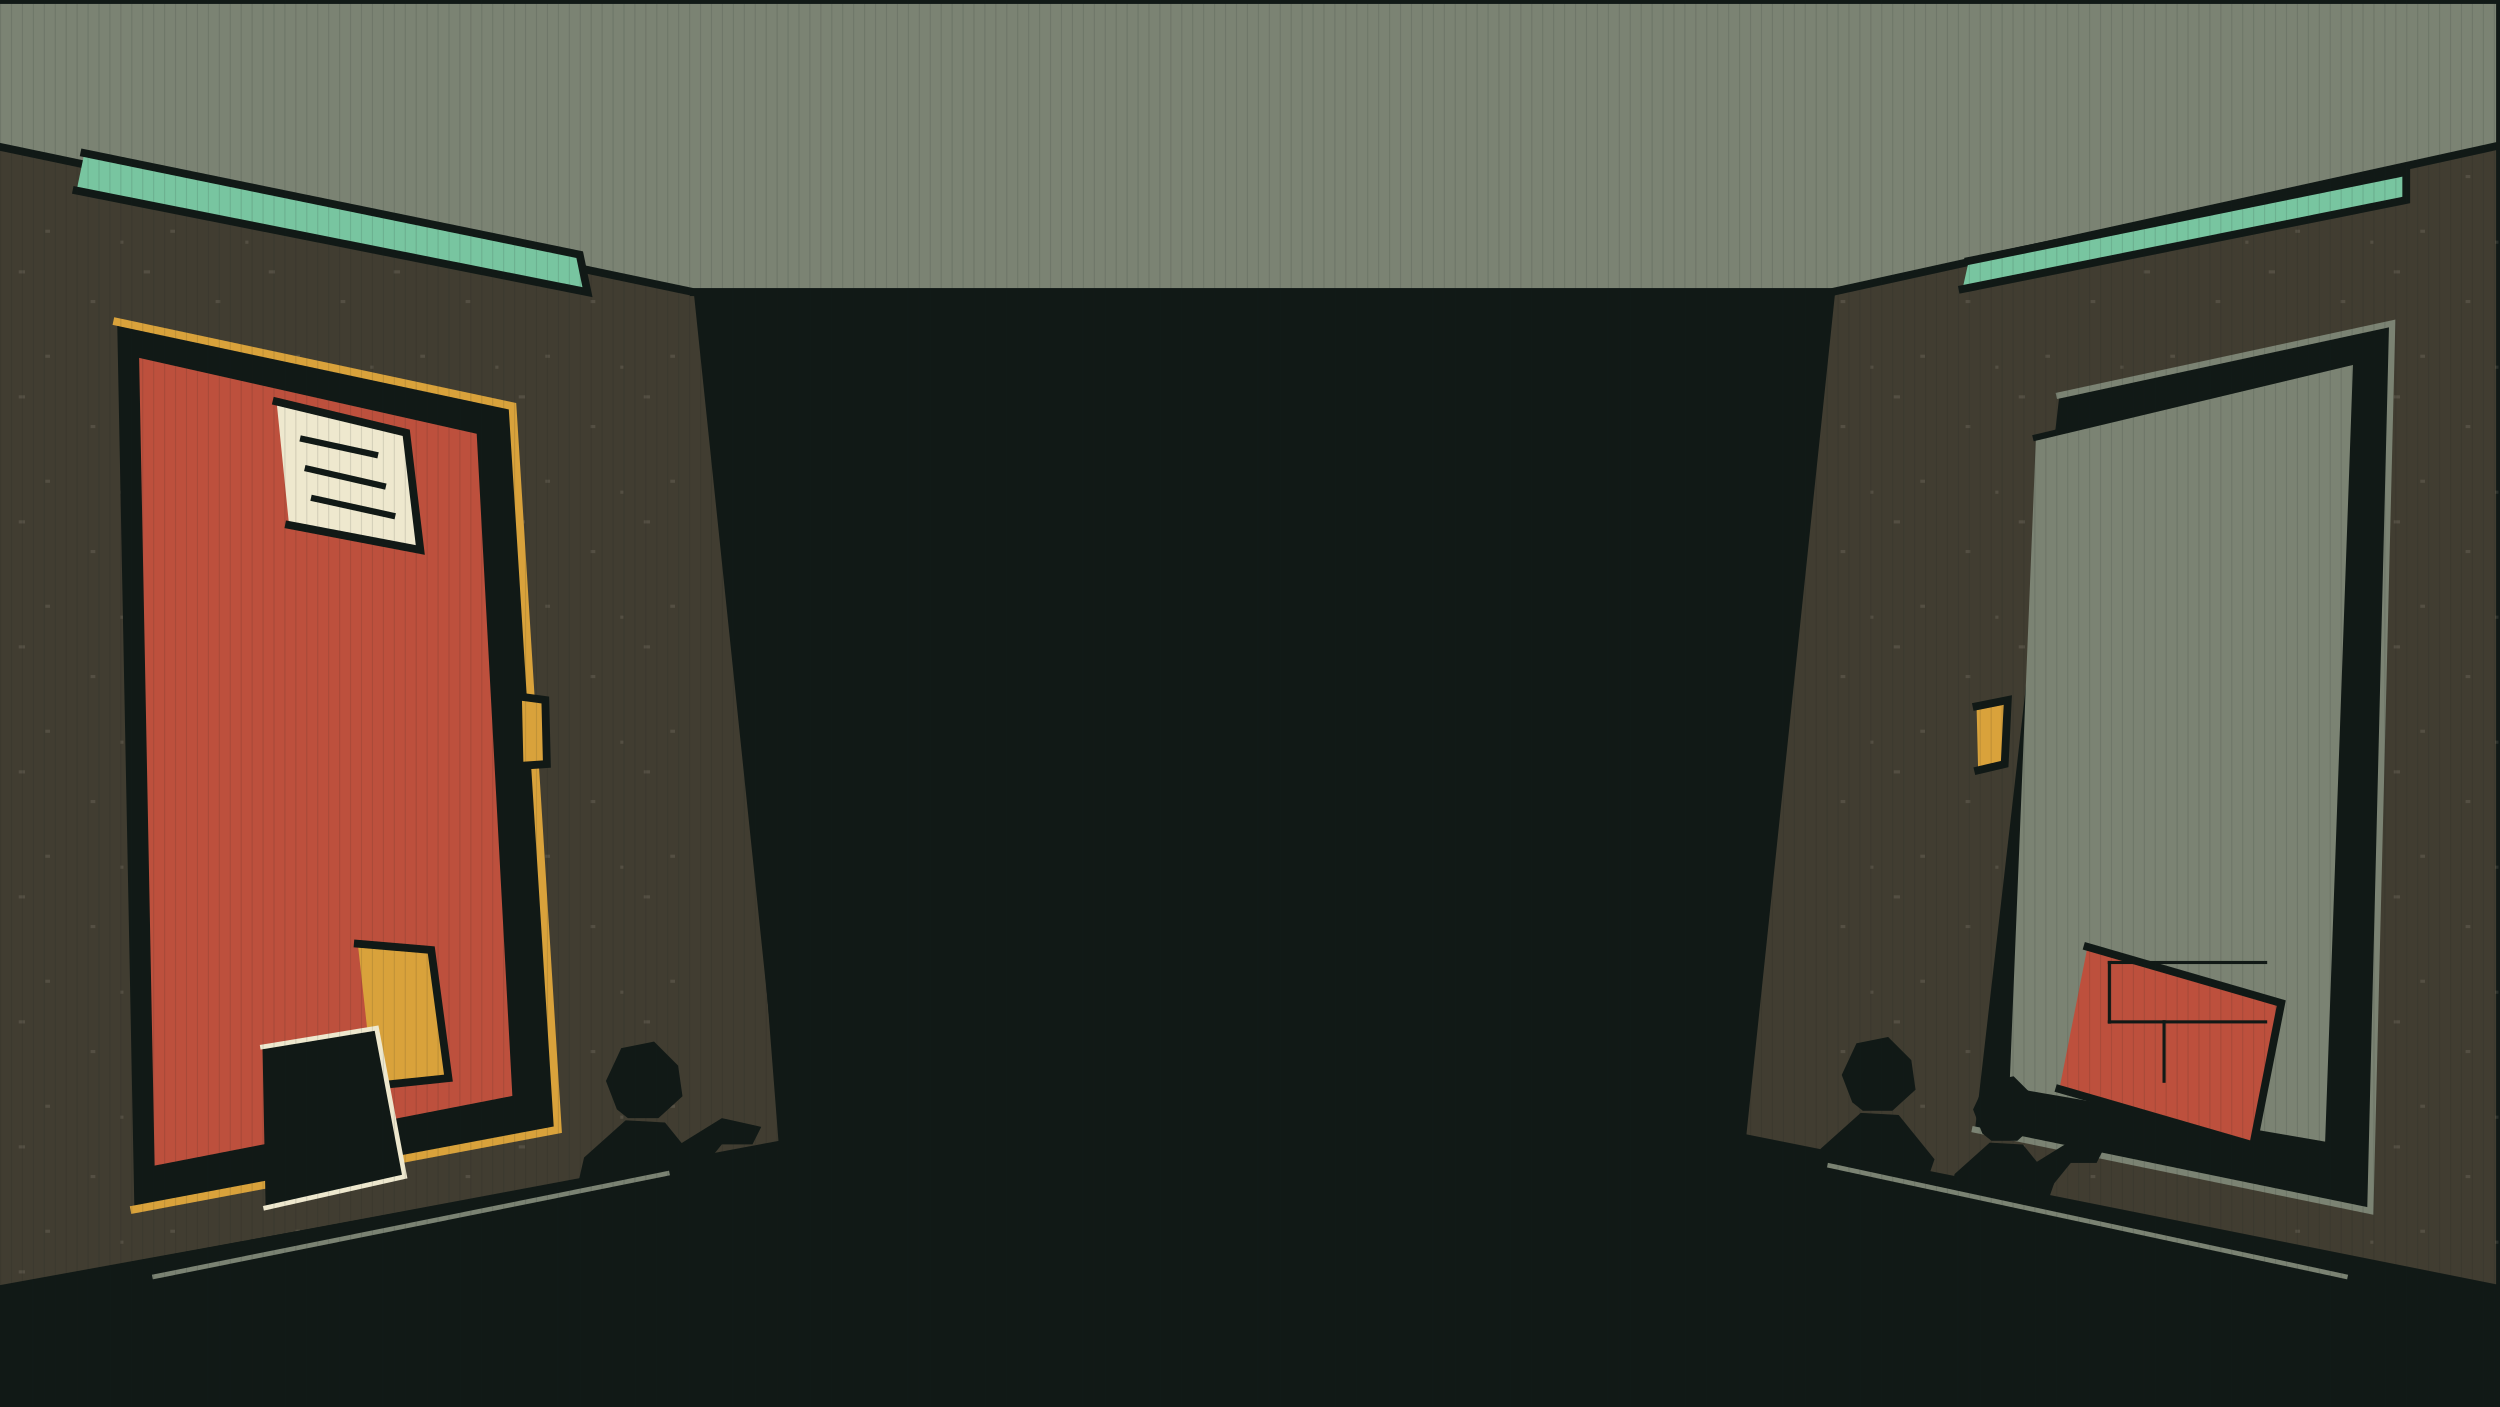
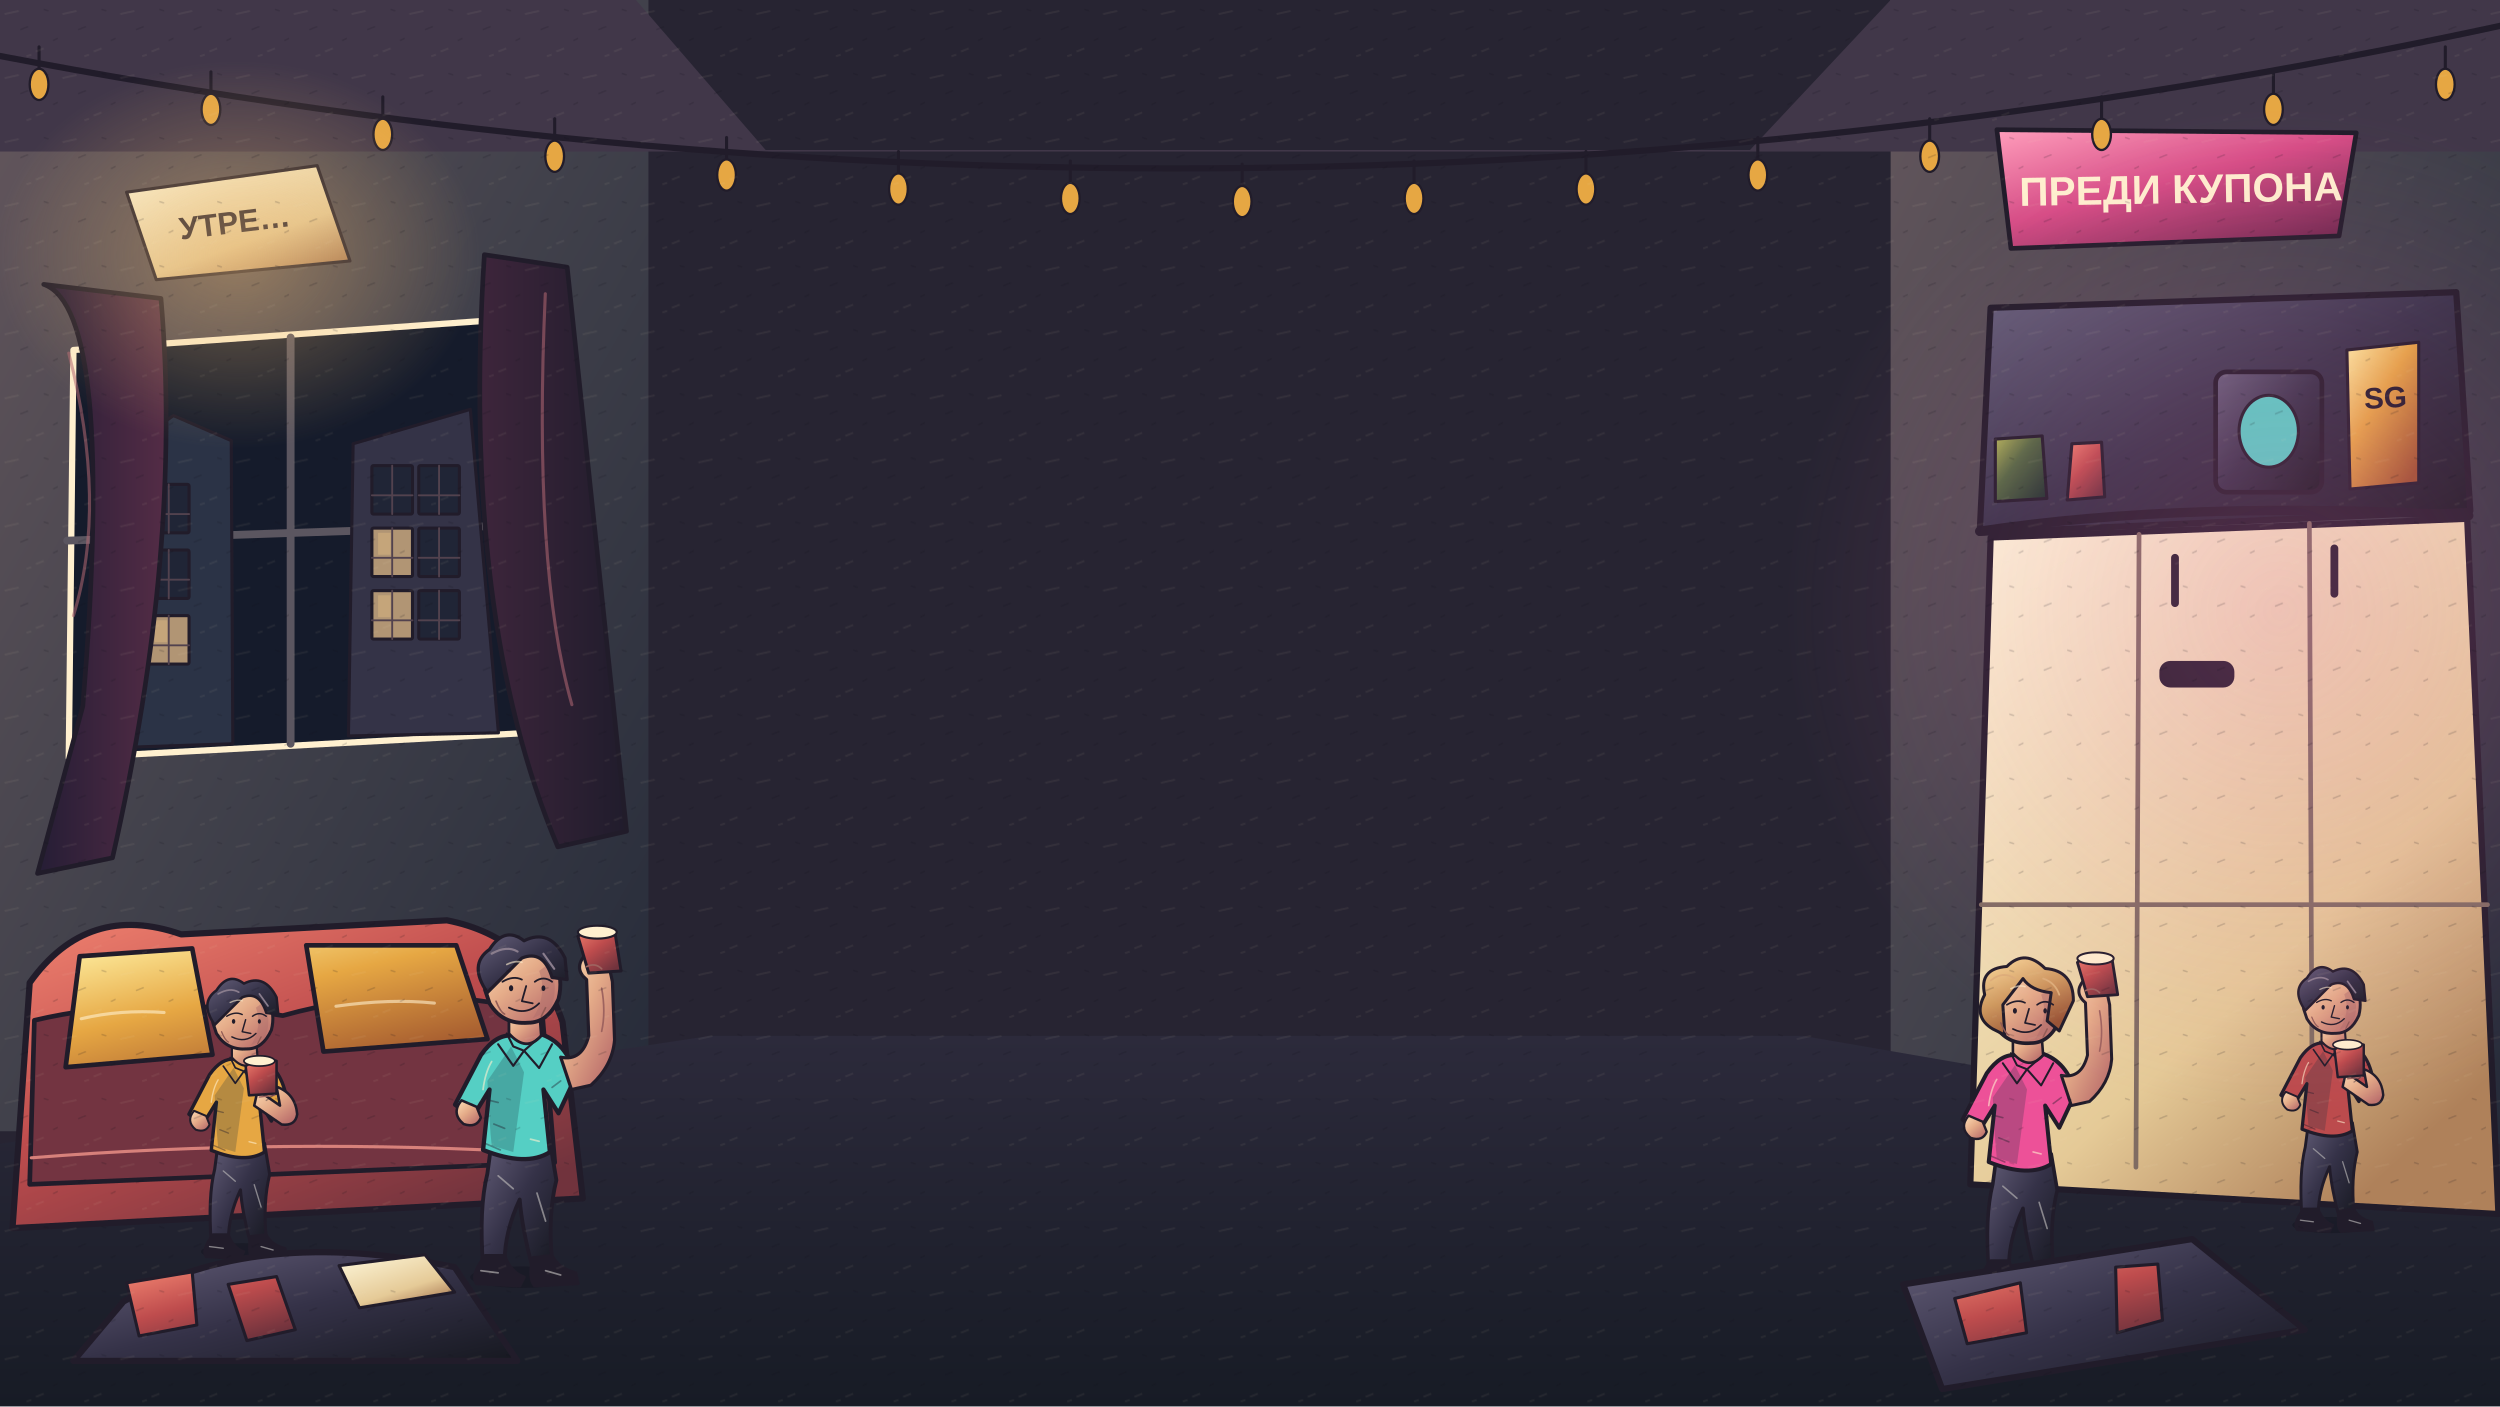
<svg xmlns="http://www.w3.org/2000/svg" viewBox="0 0 1600 900" role="img" aria-labelledby="title">
  <defs>
-     <pattern id="concrete" width="80" height="80" patternUnits="userSpaceOnUse">
-       <path d="M12 14h4 M58 33h3 M29 68h3 M77 75h2" stroke="#eee8ce" stroke-width="2" opacity=".11" />
-     </pattern>
-     <pattern id="print" width="7" height="7" patternUnits="userSpaceOnUse">
-       <path d="M0 0v7" stroke="#111916" stroke-width="1" opacity=".16" />
+     <linearGradient id="skin" x1="0" y1="0" x2=".85" y2="1">
+       <stop stop-color="#ffe0b8" />
+       <stop offset=".48" stop-color="#e5ac89" />
+       <stop offset="1" stop-color="#b76969" />
+     </linearGradient>
+     <linearGradient id="paper" x1="0" y1="0" x2=".7" y2="1">
+       <stop stop-color="#fff9dd" />
+       <stop offset=".7" stop-color="#e5ca97" />
+       <stop offset="1" stop-color="#af815a" />
+     </linearGradient>
+     <linearGradient id="gold" x1="0" y1="0" x2=".8" y2="1">
+       <stop stop-color="#fff0a3" />
+       <stop offset=".45" stop-color="#e6a743" />
+       <stop offset="1" stop-color="#9d522d" />
+     </linearGradient>
+     <linearGradient id="teal" x1="0" y1="0" x2=".8" y2="1">
+       <stop stop-color="#90e5d1" />
+       <stop offset=".5" stop-color="#4bb5a8" />
+       <stop offset="1" stop-color="#245c63" />
+     </linearGradient>
+     <linearGradient id="pink" x1="0" y1="0" x2=".8" y2="1">
+       <stop stop-color="#ff9dbb" />
+       <stop offset=".5" stop-color="#d64d86" />
+       <stop offset="1" stop-color="#71294f" />
+     </linearGradient>
+     <linearGradient id="cloth" x1="0" y1="0" x2="1" y2="1">
+       <stop stop-color="#66607b" />
+       <stop offset=".5" stop-color="#353248" />
+       <stop offset="1" stop-color="#161820" />
+     </linearGradient>
+     <linearGradient id="bread" x1="0" y1="0" x2=".5" y2="1">
+       <stop stop-color="#ffe1a1" />
+       <stop offset=".55" stop-color="#ce985e" />
+       <stop offset="1" stop-color="#985335" />
+     </linearGradient>
+     <linearGradient id="beer" x1="0" y1="0" x2="1" y2="1">
+       <stop stop-color="#b2b757" />
+       <stop offset=".4" stop-color="#526941" />
+       <stop offset="1" stop-color="#172d2c" />
+     </linearGradient>
+     <linearGradient id="red" x1="0" y1="0" x2=".7" y2="1">
+       <stop stop-color="#f18370" />
+       <stop offset=".5" stop-color="#be4c4d" />
+       <stop offset="1" stop-color="#71333d" />
+     </linearGradient>
+     <radialGradient id="glow">
+       <stop stop-color="#efbd7a" stop-opacity=".35" />
+       <stop offset="1" stop-color="#efbd7a" stop-opacity="0" />
+     </radialGradient>
+     <radialGradient id="neon">
+       <stop stop-color="#f05ba5" stop-opacity=".6" />
+       <stop offset="1" stop-color="#f05ba5" stop-opacity="0" />
+     </radialGradient>
+     <filter id="shadow" x="-30%" y="-25%" width="160%" height="160%">
+       <feDropShadow dx="0" dy="4" stdDeviation="3" flood-color="#100f19" flood-opacity=".52" />
+     </filter>
+     <filter id="bloom" x="-60%" y="-60%" width="220%" height="220%">
+       <feGaussianBlur stdDeviation="3" />
+     </filter>
+     <pattern id="inkgrain" width="19" height="23" patternUnits="userSpaceOnUse">
+       <path d="M2 4l3 1m8 12 2-1m-6 8 2 1" stroke="#fff4d4" stroke-width=".6" opacity=".15" />
+       <path d="m9 8 2-1m6 14 2-1" stroke="#201b2a" stroke-width=".7" opacity=".2" />
    </pattern>
  </defs>
-   <rect x="0" y="0" width="1600" height="900" fill="#111916" stroke="none" stroke-width="0" />
-   <path d="M0 0 444 0 501 734 0 825" fill="#413d31" stroke="#111916" stroke-width="5" stroke-linejoin="miter" stroke-linecap="square" />
-   <path d="M1172 0 1600 0 1600 825 1115 728" fill="#413d31" stroke="#111916" stroke-width="5" stroke-linejoin="miter" stroke-linecap="square" />
-   <rect x="0" y="0" width="444" height="820" fill="url(#concrete)" stroke="none" stroke-width="0" />
-   <rect x="1172" y="0" width="428" height="820" fill="url(#concrete)" stroke="none" stroke-width="0" />
-   <path d="M0 94 444 187 1172 187 1600 93 1600 0 0 0" fill="#7b8373" stroke="#111916" stroke-width="5" stroke-linejoin="miter" stroke-linecap="square" />
-   <path d="M444 187 1172 187 1115 728 501 734" fill="#111916" stroke="#111916" stroke-width="5" stroke-linejoin="miter" stroke-linecap="square" />
-   <path d="M0 826 502 732 1117 732 1600 826 1600 900 0 900" fill="#111916" stroke="#111916" stroke-width="5" stroke-linejoin="miter" stroke-linecap="square" />
-   <path d="M75 206 328 260 357 723 86 774" fill="#111916" stroke="#d9a23b" stroke-width="5" stroke-linejoin="miter" stroke-linecap="square" />
-   <path d="M89 227 307 276 330 703 99 748" fill="#bd503d" stroke="#111916" stroke-width="4" stroke-linejoin="miter" stroke-linecap="square" />
-   <path d="M1318 253 1531 207 1517 775 1264 723" fill="#111916" stroke="#7b8373" stroke-width="4" stroke-linejoin="miter" stroke-linecap="square" />
-   <path d="M1303 280 1508 231 1490 733 1286 698" fill="#7b8373" stroke="#111916" stroke-width="4" stroke-linejoin="miter" stroke-linecap="square" />
-   <path d="M334 446 349 448 350 489 335 490" fill="#d9a23b" stroke="#111916" stroke-width="5" stroke-linejoin="miter" stroke-linecap="square" />
-   <path d="M1265 452 1285 448 1283 489 1266 493" fill="#d9a23b" stroke="#111916" stroke-width="5" stroke-linejoin="miter" stroke-linecap="square" />
-   <path d="M177 257 260 277 269 352 185 336" fill="#eee8ce" stroke="#111916" stroke-width="5" stroke-linejoin="miter" stroke-linecap="square" />
-   <path d="M194 281 240 291 M197 300 245 311 M201 319 251 330" fill="none" stroke="#111916" stroke-width="4" stroke-linejoin="miter" stroke-linecap="square" />
-   <path d="M54 98 371 163 376 187 49 122" fill="#78c5a0" stroke="#111916" stroke-width="5" stroke-linejoin="miter" stroke-linecap="square" />
-   <path d="M1260 167 1540 110 1540 128 1256 185" fill="#78c5a0" stroke="#111916" stroke-width="5" stroke-linejoin="miter" stroke-linecap="square" />
-   <path d="M229 604 276 608 287 690 239 695" fill="#d9a23b" stroke="#111916" stroke-width="5" stroke-linejoin="miter" stroke-linecap="square" />
-   <path d="M168 670 241 658 259 753 170 773" fill="#111916" stroke="#eee8ce" stroke-width="3" stroke-linejoin="miter" stroke-linecap="square" />
-   <path d="M1336 606 1460 642 1442 733 1318 697" fill="#bd503d" stroke="#111916" stroke-width="5" stroke-linejoin="miter" stroke-linecap="square" />
-   <path d="M1350 616h100" fill="none" stroke="#111916" stroke-width="2" stroke-linejoin="miter" stroke-linecap="square" />
-   <path d="M1350 616v38" fill="none" stroke="#111916" stroke-width="2" stroke-linejoin="miter" stroke-linecap="square" />
-   <path d="M1350 654h100" fill="none" stroke="#111916" stroke-width="2" stroke-linejoin="miter" stroke-linecap="square" />
-   <path d="M1385 654v38" fill="none" stroke="#111916" stroke-width="2" stroke-linejoin="miter" stroke-linecap="square" />
-   <g transform="translate(413 808) scale(1.4)">
-     <path d="M-13-70 -18-83 -11-98 4-101 15-90 17-76 6-66 -8-66" fill="#111916" stroke="none" stroke-width="0" stroke-linejoin="miter" stroke-linecap="square" />
-     <path d="M-9-65 9-64 26-43 18-20 12-18 8-40 6-9 15 0 16 48 6 48 0 8 -3 48 -14 48 -12 2 -17-8 -18-39 -25-18 -34-22 -28-48" fill="#111916" stroke="none" stroke-width="0" stroke-linejoin="miter" stroke-linecap="square" />
-     <path d="M14-53 35-66 53-62 49-54 35-54 22-38" fill="#111916" stroke="none" stroke-width="0" stroke-linejoin="miter" stroke-linecap="square" />
+   <defs>
+     <linearGradient id="sky" x1="0" y1="0" x2="0" y2="1">
+       <stop stop-color="#171a2b" />
+       <stop offset=".6" stop-color="#42304c" />
+       <stop offset="1" stop-color="#583c42" />
+     </linearGradient>
+     <linearGradient id="wall" x1="0" y1="0" x2="1" y2="1">
+       <stop stop-color="#65575d" />
+       <stop offset=".5" stop-color="#41414b" />
+       <stop offset="1" stop-color="#262b39" />
+     </linearGradient>
+     <linearGradient id="floor" x1="0" y1="0" x2="0" y2="1">
+       <stop stop-color="#2c2a3b" />
+       <stop offset="1" stop-color="#171b25" />
+     </linearGradient>
+     <linearGradient id="curtain" x1="0" y1="0" x2="1" y2="0">
+       <stop stop-color="#251d35" />
+       <stop offset=".35" stop-color="#703550" />
+       <stop offset=".7" stop-color="#43273e" />
+       <stop offset="1" stop-color="#201c2c" />
+     </linearGradient>
+     <radialGradient id="haze">
+       <stop stop-color="#e465a9" stop-opacity=".25" />
+       <stop offset="1" stop-color="#e465a9" stop-opacity="0" />
+     </radialGradient>
+     <radialGradient id="lamp">
+       <stop stop-color="#efbc73" stop-opacity=".45" />
+       <stop offset="1" stop-color="#efbc73" stop-opacity="0" />
+     </radialGradient>
+     <pattern id="paintgrain" width="37" height="41" patternUnits="userSpaceOnUse">
+       <path d="m3 9 9-2m11 26 5-2m-11 5 3-1" stroke="#ece0b9" stroke-width="1.3" opacity=".06" />
+       <path d="m13 19 5-2m10-11 3 1m3 19 4-2" stroke="#100e19" stroke-width="1" opacity=".16" />
+     </pattern>
+   </defs>
+   <g stroke-linecap="round" stroke-linejoin="round">
+     <rect x="0" y="0" width="1600" height="900" rx="0" fill="#272432" stroke="none" stroke-width="0" />
+     <rect x="0" y="0" width="415" height="724" rx="0" fill="url(#wall)" stroke="none" stroke-width="0" />
+     <rect x="1210" y="0" width="390" height="732" rx="0" fill="url(#wall)" stroke="none" stroke-width="0" />
+     <path d="M0 0L407 0L490 96H1120L1210 0H1600V97H0Z" fill="#413749" stroke="#211c2a" stroke-width="0" />
+     <path d="M0 732L454 663H1154L1600 740V900H0Z" fill="url(#floor)" stroke="#211c2a" stroke-width="0" />
+     <path d="M47 224L329 204L339 469L44 485Z" fill="#151b2b" stroke="#fff0cf" stroke-width="4" />
+     <path d="M186 216v260M43 346l292-10" fill="none" stroke="#5b5660" stroke-width="5" />
+     <path d="M60 301L111 266L148 282L149 476L59 479Z" fill="#2b3346" stroke="#211c2a" stroke-width="2" />
+     <rect x="67" y="310" width="26" height="31" rx="1" fill="#b19574" stroke="#211c2a" stroke-width="2" />
+     <path d="M80 310v31M67 329h26" fill="none" stroke="#52424e" stroke-width="1.2" />
+     <rect x="71" y="313" width="8" height="14" rx="0" fill="#e1bd83" stroke="none" stroke-width="0" opacity=".42" />
+     <rect x="95" y="310" width="26" height="31" rx="1" fill="#202536" stroke="#211c2a" stroke-width="2" />
+     <path d="M108 310v31M95 329h26" fill="none" stroke="#52424e" stroke-width="1.2" />
+     <rect x="67" y="352" width="26" height="31" rx="1" fill="#b19574" stroke="#211c2a" stroke-width="2" />
+     <path d="M80 352v31M67 371h26" fill="none" stroke="#52424e" stroke-width="1.2" />
+     <rect x="71" y="355" width="8" height="14" rx="0" fill="#e1bd83" stroke="none" stroke-width="0" opacity=".42" />
+     <rect x="95" y="352" width="26" height="31" rx="1" fill="#202536" stroke="#211c2a" stroke-width="2" />
+     <path d="M108 352v31M95 371h26" fill="none" stroke="#52424e" stroke-width="1.2" />
+     <rect x="67" y="394" width="26" height="31" rx="1" fill="#202536" stroke="#211c2a" stroke-width="2" />
+     <path d="M80 394v31M67 413h26" fill="none" stroke="#52424e" stroke-width="1.2" />
+     <rect x="95" y="394" width="26" height="31" rx="1" fill="#b19574" stroke="#211c2a" stroke-width="2" />
+     <path d="M108 394v31M95 413h26" fill="none" stroke="#52424e" stroke-width="1.2" />
+     <rect x="99" y="397" width="8" height="14" rx="0" fill="#e1bd83" stroke="none" stroke-width="0" opacity=".42" />
+     <path d="M226 284L301 262L319 469L223 471Z" fill="#343347" stroke="#211c2a" stroke-width="2" />
+     <rect x="238" y="298" width="26" height="31" rx="1" fill="#202536" stroke="#211c2a" stroke-width="2" />
+     <path d="M251 298v31M238 317h26" fill="none" stroke="#52424e" stroke-width="1.2" />
+     <rect x="268" y="298" width="26" height="31" rx="1" fill="#202536" stroke="#211c2a" stroke-width="2" />
+     <path d="M281 298v31M268 317h26" fill="none" stroke="#52424e" stroke-width="1.2" />
+     <rect x="238" y="338" width="26" height="31" rx="1" fill="#b19574" stroke="#211c2a" stroke-width="2" />
+     <path d="M251 338v31M238 357h26" fill="none" stroke="#52424e" stroke-width="1.2" />
+     <rect x="242" y="341" width="8" height="14" rx="0" fill="#e1bd83" stroke="none" stroke-width="0" opacity=".42" />
+     <rect x="268" y="338" width="26" height="31" rx="1" fill="#202536" stroke="#211c2a" stroke-width="2" />
+     <path d="M281 338v31M268 357h26" fill="none" stroke="#52424e" stroke-width="1.2" />
+     <rect x="238" y="378" width="26" height="31" rx="1" fill="#b19574" stroke="#211c2a" stroke-width="2" />
+     <path d="M251 378v31M238 397h26" fill="none" stroke="#52424e" stroke-width="1.2" />
+     <rect x="242" y="381" width="8" height="14" rx="0" fill="#e1bd83" stroke="none" stroke-width="0" opacity=".42" />
+     <rect x="268" y="378" width="26" height="31" rx="1" fill="#202536" stroke="#211c2a" stroke-width="2" />
+     <path d="M281 378v31M268 397h26" fill="none" stroke="#52424e" stroke-width="1.2" />
+     <path d="M28 182Q74 198 53 452L24 559L72 549Q117 351 103 191ZM310 163Q295 395 357 542L401 532L363 171Z" fill="url(#curtain)" stroke="#211c2a" stroke-width="3" />
+     <path d="M44 226q25 97 3 168M349 188q-8 175 17 263" fill="none" stroke="#b26773" stroke-width="2" opacity=".55" />
+     <path d="M19 629Q56 577 116 598L286 589Q342 600 360 654L373 767L8 786Z" fill="url(#red)" stroke="#211c2a" stroke-width="4" />
+     <path d="M22 653Q94 636 181 650Q263 627 347 648L355 744L19 758Z" fill="#733441" stroke="#211c2a" stroke-width="3" />
+     <path d="M51 612L123 607L136 675L42 683ZM196 605L292 605L312 665L207 673Z" fill="url(#gold)" stroke="#211c2a" stroke-width="3" />
+     <path d="M20 741q161-13 331-3M150 660l-1 81" fill="none" stroke="#d7817b" stroke-width="2" />
+     <path d="M52 652q25-6 53-4M215 644q35-5 63-2" fill="none" stroke="#fff0cf" stroke-width="2" opacity=".6" />
+     <path d="M1274 197L1572 187L1581 327L1267 341Z" fill="url(#cloth)" stroke="#211c2a" stroke-width="4" />
+     <path d="M1274 344L1579 332L1599 777L1261 758Z" fill="url(#paper)" stroke="#211c2a" stroke-width="4" />
+     <path d="M1369 342l-2 405M1478 335l2 418M1268 579l324 0" fill="none" stroke="#806c62" stroke-width="3" />
+     <rect x="1382" y="423" width="48" height="17" rx="7" fill="#211c2a" stroke="none" stroke-width="0" />
+     <path d="M1392 357v29M1494 351v29" fill="none" stroke="#211c2a" stroke-width="5" />
+     <path d="M1267 340Q1400 320 1580 330" fill="none" stroke="#211c2a" stroke-width="6" />
+     <path d="M1277 281L1307 279L1310 319L1277 321Z" fill="url(#beer)" stroke="#211c2a" stroke-width="2" />
+     <path d="M1326 284l19-1 2 35-24 2Z" fill="url(#red)" stroke="#211c2a" stroke-width="2" />
+     <rect x="1418" y="238" width="68" height="77" rx="7" fill="url(#cloth)" stroke="#211c2a" stroke-width="3" />
+     <ellipse cx="1452" cy="276" rx="19" ry="23" fill="#55cfc4" stroke="#211c2a" stroke-width="2" />
+     <path d="M1502 224l46-5 0 90-44 4Z" fill="url(#gold)" stroke="#211c2a" stroke-width="2" />
+     <text x="1527" y="261" font-family="Arial,sans-serif" font-size="19" font-weight="900" text-anchor="middle" fill="#211c2a" transform="rotate(-3 1527 261)">SG</text>
+     <path d="M81 123L203 106L224 167L100 179Z" fill="url(#paper)" stroke="#211c2a" stroke-width="2" />
+     <text x="151" y="149" font-family="Arial,sans-serif" font-size="20" font-weight="900" text-anchor="middle" fill="#211c2a" transform="rotate(-7 151 149)">УТРЕ…</text>
+     <path d="M1278 83L1508 85L1497 151L1287 159Z" fill="url(#pink)" stroke="#211c2a" stroke-width="3" />
+     <text x="1396" y="130" font-family="Arial,sans-serif" font-size="26" font-weight="900" text-anchor="middle" fill="#fff0cf" transform="rotate(-1 1396 130)">ПРЕДИ КУПОНА</text>
+     <path d="M-30 30Q800 195 1630 10" fill="none" stroke="#211c2a" stroke-width="4" />
+     <path d="M25 30v17" fill="none" stroke="#211c2a" stroke-width="2" />
+     <ellipse cx="25" cy="54" rx="6" ry="10" fill="#e6a743" stroke="#211c2a" stroke-width="1.5" />
+     <path d="M135 46v17" fill="none" stroke="#211c2a" stroke-width="2" />
+     <ellipse cx="135" cy="70" rx="6" ry="10" fill="#e6a743" stroke="#211c2a" stroke-width="1.5" />
+     <path d="M245 62v17" fill="none" stroke="#211c2a" stroke-width="2" />
+     <ellipse cx="245" cy="86" rx="6" ry="10" fill="#e6a743" stroke="#211c2a" stroke-width="1.5" />
+     <path d="M355 76v17" fill="none" stroke="#211c2a" stroke-width="2" />
+     <ellipse cx="355" cy="100" rx="6" ry="10" fill="#e6a743" stroke="#211c2a" stroke-width="1.5" />
+     <path d="M465 88v17" fill="none" stroke="#211c2a" stroke-width="2" />
+     <ellipse cx="465" cy="112" rx="6" ry="10" fill="#e6a743" stroke="#211c2a" stroke-width="1.5" />
+     <path d="M575 97v17" fill="none" stroke="#211c2a" stroke-width="2" />
+     <ellipse cx="575" cy="121" rx="6" ry="10" fill="#e6a743" stroke="#211c2a" stroke-width="1.5" />
+     <path d="M685 103v17" fill="none" stroke="#211c2a" stroke-width="2" />
+     <ellipse cx="685" cy="127" rx="6" ry="10" fill="#e6a743" stroke="#211c2a" stroke-width="1.5" />
+     <path d="M795 105v17" fill="none" stroke="#211c2a" stroke-width="2" />
+     <ellipse cx="795" cy="129" rx="6" ry="10" fill="#e6a743" stroke="#211c2a" stroke-width="1.5" />
+     <path d="M905 103v17" fill="none" stroke="#211c2a" stroke-width="2" />
+     <ellipse cx="905" cy="127" rx="6" ry="10" fill="#e6a743" stroke="#211c2a" stroke-width="1.5" />
+     <path d="M1015 97v17" fill="none" stroke="#211c2a" stroke-width="2" />
+     <ellipse cx="1015" cy="121" rx="6" ry="10" fill="#e6a743" stroke="#211c2a" stroke-width="1.5" />
+     <path d="M1125 88v17" fill="none" stroke="#211c2a" stroke-width="2" />
+     <ellipse cx="1125" cy="112" rx="6" ry="10" fill="#e6a743" stroke="#211c2a" stroke-width="1.5" />
+     <path d="M1235 76v17" fill="none" stroke="#211c2a" stroke-width="2" />
+     <ellipse cx="1235" cy="100" rx="6" ry="10" fill="#e6a743" stroke="#211c2a" stroke-width="1.5" />
+     <path d="M1345 62v17" fill="none" stroke="#211c2a" stroke-width="2" />
+     <ellipse cx="1345" cy="86" rx="6" ry="10" fill="#e6a743" stroke="#211c2a" stroke-width="1.5" />
+     <path d="M1455 46v17" fill="none" stroke="#211c2a" stroke-width="2" />
+     <ellipse cx="1455" cy="70" rx="6" ry="10" fill="#e6a743" stroke="#211c2a" stroke-width="1.5" />
+     <path d="M1565 30v17" fill="none" stroke="#211c2a" stroke-width="2" />
+     <ellipse cx="1565" cy="54" rx="6" ry="10" fill="#e6a743" stroke="#211c2a" stroke-width="1.5" />
+     <g transform="translate(334 747) scale(1.38)">
+       <ellipse cx="0" cy="51" rx="24" ry="5" fill="#100f19" stroke="none" stroke-width="0" opacity=".38" />
+       <path d="M-14-12Q-1-19 13-12L16 6Q12 22 14 43L5 47Q0 28-1 15Q-8 30-8 44L-18 46Q-20 19-16 3Z" fill="url(#cloth)" stroke="#211c2a" stroke-width="1.8" />
+       <path d="M-17 41L-8 41Q-5 49 1 51L-1 55L-21 54Q-24 50-17 41ZM5 42L14 41Q17 47 25 49L26 54L6 55Q3 52 5 42Z" fill="#211c2a" stroke="#211c2a" stroke-width="1.5" />
+       <path d="M-19 48l8 1M11 48l7 2M-11 4l7 6M7 12l4 13" fill="none" stroke="#b4b1b2" stroke-width="0.8" opacity=".68" />
+       <path d="M-19-52Q-12-62-4-61L8-62Q21-58 25-42L17-25L10-36L13-7Q2 0-18-8L-15-36L-23-23L-31-29Z" fill="#55cfc4" stroke="#211c2a" stroke-width="2" />
+       <path d="M-16-40Q-15-19-14-10L-4-7L1-44L-5-56Z" fill="#192f3b" stroke="none" stroke-width="0" opacity=".24" />
+       <path d="M-6-62L-6-73L8-74L9-61Q2-53-6-62Z" fill="url(#skin)" stroke="#211c2a" stroke-width="1.3" />
+       <path d="M-7-62L-4-56L1-54L9-61M-11-57L-4-47L1-54L8-46L14-57" fill="none" stroke="#211c2a" stroke-width="1" />
+       <path d="M-17-82C-18-93-10-103 2-103C15-102 20-90 17-78Q12-67 3-67Q-9-66-15-76Z" fill="url(#skin)" stroke="#211c2a" stroke-width="1.8" />
+       <path d="M12-94Q18-84 13-73L5-69Q12-80 8-91Z" fill="#ad6c6b" stroke="none" stroke-width="0" opacity=".45" />
+       <path d="M-16-81Q-25-94-15-101Q-8-112 1-105Q13-111 20-97L21-87L14-88Q10-101 0-97L-10-87Z" fill="url(#cloth)" stroke="#211c2a" stroke-width="1.5" />
+       <path d="M-14-99q7-4 12-1M10-99l5 7" fill="none" stroke="#8a7d8d" stroke-width="1" />
+       <path d="M-9-86q5-3 9-1M6-86q4-3 8 0M2-84l-2 7 5 1M-6-74q8 4 14-2" fill="none" stroke="#211c2a" stroke-width="0.85" />
+       <ellipse cx="-5" cy="-83" rx="1" ry="1.4" fill="#211c2a" stroke="none" stroke-width="0" />
+       <ellipse cx="10" cy="-83" rx="0.9" ry="1.3" fill="#211c2a" stroke="none" stroke-width="0" />
+       <path d="M-12-77q2 5 4 6M11-74l-2 4" fill="none" stroke="#915b55" stroke-width="0.75" />
+       <path d="M-7-94q4-2 7-1M-14-49q-3 5-4 13M8-12l-4-1" fill="none" stroke="#fff0cf" stroke-width="0.8" opacity=".6" />
+       <path d="M18-51Q28-49 31-61L30-87Q24-92 29-98Q34-105 39-100L42-86L43-59Q42-47 32-38L23-36Z" fill="url(#skin)" stroke="#211c2a" stroke-width="1.5" />
+       <path d="M31-90L26-107Q33-114 43-110L46-91Z" fill="url(#red)" stroke="#211c2a" stroke-width="1.4" />
+       <ellipse cx="35" cy="-109" rx="9" ry="3" fill="#fff0cf" stroke="#211c2a" stroke-width="1" />
+       <path d="M30-93q4-2 7 1M37-83q2 11 0 20" fill="none" stroke="#9e635f" stroke-width="0.8" />
+       <path d="M-28-31Q-33-25-27-20Q-21-18-19-23L-21-28Z" fill="url(#skin)" stroke="#211c2a" stroke-width="1.2" />
+       <path d="M-15-31l4 1M-13-20l5 2M14-37l4-3M-17-11l7 3" fill="none" stroke="#211c2a" stroke-width="0.8" opacity=".4" />
+     </g>
+     <g transform="translate(1296 754) scale(1.29)">
+       <ellipse cx="0" cy="51" rx="24" ry="5" fill="#100f19" stroke="none" stroke-width="0" opacity=".38" />
+       <path d="M-14-12Q-1-19 13-12L16 6Q12 22 14 43L5 47Q0 28-1 15Q-8 30-8 44L-18 46Q-20 19-16 3Z" fill="url(#cloth)" stroke="#211c2a" stroke-width="1.8" />
+       <path d="M-17 41L-8 41Q-5 49 1 51L-1 55L-21 54Q-24 50-17 41ZM5 42L14 41Q17 47 25 49L26 54L6 55Q3 52 5 42Z" fill="#211c2a" stroke="#211c2a" stroke-width="1.5" />
+       <path d="M-19 48l8 1M11 48l7 2M-11 4l7 6M7 12l4 13" fill="none" stroke="#b4b1b2" stroke-width="0.8" opacity=".68" />
+       <path d="M-19-52Q-12-62-4-61L8-62Q21-58 25-42L17-25L10-36L13-7Q2 0-18-8L-15-36L-23-23L-31-29Z" fill="#ed5198" stroke="#211c2a" stroke-width="2" />
+       <path d="M-16-40Q-15-19-14-10L-4-7L1-44L-5-56Z" fill="#192f3b" stroke="none" stroke-width="0" opacity=".24" />
+       <path d="M-6-62L-6-73L8-74L9-61Q2-53-6-62Z" fill="url(#skin)" stroke="#211c2a" stroke-width="1.3" />
+       <path d="M-7-62L-4-56L1-54L9-61M-11-57L-4-47L1-54L8-46L14-57" fill="none" stroke="#211c2a" stroke-width="1" />
+       <path d="M-17-82C-18-93-10-103 2-103C15-102 20-90 17-78Q12-67 3-67Q-9-66-15-76Z" fill="url(#skin)" stroke="#211c2a" stroke-width="1.8" />
+       <path d="M12-94Q18-84 13-73L5-69Q12-80 8-91Z" fill="#ad6c6b" stroke="none" stroke-width="0" opacity=".45" />
+       <path d="M-16-74Q-26-80-20-91Q-23-104-9-105Q0-114 10-104Q24-103 24-88L17-73L11-78L13-92Q3-93-1-99L-11-86L-10-71Z" fill="url(#bread)" stroke="#211c2a" stroke-width="1.5" />
+       <path d="M-17-98q6-5 12-1M9-99q6 2 8 8" fill="none" stroke="#ddae79" stroke-width="0.9" />
+       <path d="M-9-86q5-3 9-1M6-86q4-3 8 0M2-84l-2 7 5 1M-6-74q8 4 14-2" fill="none" stroke="#211c2a" stroke-width="0.85" />
+       <ellipse cx="-5" cy="-83" rx="1" ry="1.4" fill="#211c2a" stroke="none" stroke-width="0" />
+       <ellipse cx="10" cy="-83" rx="0.9" ry="1.3" fill="#211c2a" stroke="none" stroke-width="0" />
+       <path d="M-12-77q2 5 4 6M11-74l-2 4" fill="none" stroke="#915b55" stroke-width="0.75" />
+       <path d="M-7-94q4-2 7-1M-14-49q-3 5-4 13M8-12l-4-1" fill="none" stroke="#fff0cf" stroke-width="0.8" opacity=".6" />
+       <path d="M18-51Q28-49 31-61L30-87Q24-92 29-98Q34-105 39-100L42-86L43-59Q42-47 32-38L23-36Z" fill="url(#skin)" stroke="#211c2a" stroke-width="1.5" />
+       <path d="M31-90L26-107Q33-114 43-110L46-91Z" fill="url(#red)" stroke="#211c2a" stroke-width="1.4" />
+       <ellipse cx="35" cy="-109" rx="9" ry="3" fill="#fff0cf" stroke="#211c2a" stroke-width="1" />
+       <path d="M30-93q4-2 7 1M37-83q2 11 0 20" fill="none" stroke="#9e635f" stroke-width="0.8" />
+       <path d="M-28-31Q-33-25-27-20Q-21-18-19-23L-21-28Z" fill="url(#skin)" stroke="#211c2a" stroke-width="1.2" />
+       <path d="M-15-31l4 1M-13-20l5 2M14-37l4-3M-17-11l7 3" fill="none" stroke="#211c2a" stroke-width="0.8" opacity=".4" />
+     </g>
+     <g transform="translate(155 745) scale(1.1)">
+       <ellipse cx="0" cy="51" rx="24" ry="5" fill="#100f19" stroke="none" stroke-width="0" opacity=".38" />
+       <path d="M-14-12Q-1-19 13-12L16 6Q12 22 14 43L5 47Q0 28-1 15Q-8 30-8 44L-18 46Q-20 19-16 3Z" fill="url(#cloth)" stroke="#211c2a" stroke-width="1.8" />
+       <path d="M-17 41L-8 41Q-5 49 1 51L-1 55L-21 54Q-24 50-17 41ZM5 42L14 41Q17 47 25 49L26 54L6 55Q3 52 5 42Z" fill="#211c2a" stroke="#211c2a" stroke-width="1.5" />
+       <path d="M-19 48l8 1M11 48l7 2M-11 4l7 6M7 12l4 13" fill="none" stroke="#b4b1b2" stroke-width="0.8" opacity=".68" />
+       <path d="M-19-52Q-12-62-4-61L8-62Q21-58 25-42L17-25L10-36L13-7Q2 0-18-8L-15-36L-23-23L-31-29Z" fill="#e6a743" stroke="#211c2a" stroke-width="2" />
+       <path d="M-16-40Q-15-19-14-10L-4-7L1-44L-5-56Z" fill="#192f3b" stroke="none" stroke-width="0" opacity=".24" />
+       <path d="M-6-62L-6-73L8-74L9-61Q2-53-6-62Z" fill="url(#skin)" stroke="#211c2a" stroke-width="1.3" />
+       <path d="M-7-62L-4-56L1-54L9-61M-11-57L-4-47L1-54L8-46L14-57" fill="none" stroke="#211c2a" stroke-width="1" />
+       <path d="M-17-82C-18-93-10-103 2-103C15-102 20-90 17-78Q12-67 3-67Q-9-66-15-76Z" fill="url(#skin)" stroke="#211c2a" stroke-width="1.8" />
+       <path d="M12-94Q18-84 13-73L5-69Q12-80 8-91Z" fill="#ad6c6b" stroke="none" stroke-width="0" opacity=".45" />
+       <path d="M-16-81Q-25-94-15-101Q-8-112 1-105Q13-111 20-97L21-87L14-88Q10-101 0-97L-10-87Z" fill="url(#cloth)" stroke="#211c2a" stroke-width="1.5" />
+       <path d="M-14-99q7-4 12-1M10-99l5 7" fill="none" stroke="#8a7d8d" stroke-width="1" />
+       <path d="M-9-86q5-3 9-1M6-86q4-3 8 0M2-84l-2 7 5 1M-6-74q8 4 14-2" fill="none" stroke="#211c2a" stroke-width="0.85" />
+       <ellipse cx="-5" cy="-83" rx="1" ry="1.4" fill="#211c2a" stroke="none" stroke-width="0" />
+       <ellipse cx="10" cy="-83" rx="0.9" ry="1.3" fill="#211c2a" stroke="none" stroke-width="0" />
+       <path d="M-12-77q2 5 4 6M11-74l-2 4" fill="none" stroke="#915b55" stroke-width="0.75" />
+       <path d="M-7-94q4-2 7-1M-14-49q-3 5-4 13M8-12l-4-1" fill="none" stroke="#fff0cf" stroke-width="0.8" opacity=".6" />
+       <path d="M20-45Q31-41 32-29Q31-22 23-23L7-34L9-43L22-34Z" fill="url(#skin)" stroke="#211c2a" stroke-width="1.5" />
+       <path d="M4-40L2-57Q10-63 20-60L20-41Z" fill="url(#red)" stroke="#211c2a" stroke-width="1.5" />
+       <ellipse cx="10" cy="-60" rx="9" ry="3" fill="#fff0cf" stroke="#211c2a" stroke-width="1" />
+       <path d="M10-39l9-1" fill="none" stroke="#9e635f" stroke-width="0.8" />
+       <path d="M-28-31Q-33-25-27-20Q-21-18-19-23L-21-28Z" fill="url(#skin)" stroke="#211c2a" stroke-width="1.2" />
+       <path d="M-15-31l4 1M-13-20l5 2M14-37l4-3M-17-11l7 3" fill="none" stroke="#211c2a" stroke-width="0.8" opacity=".4" />
+     </g>
+     <g transform="translate(1492 731) scale(1.04)">
+       <ellipse cx="0" cy="51" rx="24" ry="5" fill="#100f19" stroke="none" stroke-width="0" opacity=".38" />
+       <path d="M-14-12Q-1-19 13-12L16 6Q12 22 14 43L5 47Q0 28-1 15Q-8 30-8 44L-18 46Q-20 19-16 3Z" fill="url(#cloth)" stroke="#211c2a" stroke-width="1.8" />
+       <path d="M-17 41L-8 41Q-5 49 1 51L-1 55L-21 54Q-24 50-17 41ZM5 42L14 41Q17 47 25 49L26 54L6 55Q3 52 5 42Z" fill="#211c2a" stroke="#211c2a" stroke-width="1.5" />
+       <path d="M-19 48l8 1M11 48l7 2M-11 4l7 6M7 12l4 13" fill="none" stroke="#b4b1b2" stroke-width="0.8" opacity=".68" />
+       <path d="M-19-52Q-12-62-4-61L8-62Q21-58 25-42L17-25L10-36L13-7Q2 0-18-8L-15-36L-23-23L-31-29Z" fill="#bc4b4d" stroke="#211c2a" stroke-width="2" />
+       <path d="M-16-40Q-15-19-14-10L-4-7L1-44L-5-56Z" fill="#192f3b" stroke="none" stroke-width="0" opacity=".24" />
+       <path d="M-6-62L-6-73L8-74L9-61Q2-53-6-62Z" fill="url(#skin)" stroke="#211c2a" stroke-width="1.3" />
+       <path d="M-7-62L-4-56L1-54L9-61M-11-57L-4-47L1-54L8-46L14-57" fill="none" stroke="#211c2a" stroke-width="1" />
+       <path d="M-17-82C-18-93-10-103 2-103C15-102 20-90 17-78Q12-67 3-67Q-9-66-15-76Z" fill="url(#skin)" stroke="#211c2a" stroke-width="1.8" />
+       <path d="M12-94Q18-84 13-73L5-69Q12-80 8-91Z" fill="#ad6c6b" stroke="none" stroke-width="0" opacity=".45" />
+       <path d="M-16-81Q-25-94-15-101Q-8-112 1-105Q13-111 20-97L21-87L14-88Q10-101 0-97L-10-87Z" fill="url(#cloth)" stroke="#211c2a" stroke-width="1.5" />
+       <path d="M-14-99q7-4 12-1M10-99l5 7" fill="none" stroke="#8a7d8d" stroke-width="1" />
+       <path d="M-9-86q5-3 9-1M6-86q4-3 8 0M2-84l-2 7 5 1M-6-74q8 4 14-2" fill="none" stroke="#211c2a" stroke-width="0.85" />
+       <ellipse cx="-5" cy="-83" rx="1" ry="1.4" fill="#211c2a" stroke="none" stroke-width="0" />
+       <ellipse cx="10" cy="-83" rx="0.9" ry="1.3" fill="#211c2a" stroke="none" stroke-width="0" />
+       <path d="M-12-77q2 5 4 6M11-74l-2 4" fill="none" stroke="#915b55" stroke-width="0.75" />
+       <path d="M-7-94q4-2 7-1M-14-49q-3 5-4 13M8-12l-4-1" fill="none" stroke="#fff0cf" stroke-width="0.8" opacity=".6" />
+       <path d="M20-45Q31-41 32-29Q31-22 23-23L7-34L9-43L22-34Z" fill="url(#skin)" stroke="#211c2a" stroke-width="1.5" />
+       <path d="M4-40L2-57Q10-63 20-60L20-41Z" fill="url(#red)" stroke="#211c2a" stroke-width="1.5" />
+       <ellipse cx="10" cy="-60" rx="9" ry="3" fill="#fff0cf" stroke="#211c2a" stroke-width="1" />
+       <path d="M10-39l9-1" fill="none" stroke="#9e635f" stroke-width="0.8" />
+       <path d="M-28-31Q-33-25-27-20Q-21-18-19-23L-21-28Z" fill="url(#skin)" stroke="#211c2a" stroke-width="1.2" />
+       <path d="M-15-31l4 1M-13-20l5 2M14-37l4-3M-17-11l7 3" fill="none" stroke="#211c2a" stroke-width="0.8" opacity=".4" />
+     </g>
+     <path d="M79 833Q163 784 291 811L331 871H47Z" fill="url(#cloth)" stroke="#211c2a" stroke-width="4" />
+     <path d="M81 821l42-7 3 34-37 7ZM146 822l31-5 12 34-31 7Z" fill="url(#red)" stroke="#211c2a" stroke-width="2" />
+     <path d="M217 810l55-7 19 24-61 10Z" fill="url(#paper)" stroke="#211c2a" stroke-width="2" />
+     <path d="M1218 822l185-29 72 58-232 38Z" fill="url(#cloth)" stroke="#211c2a" stroke-width="4" />
+     <path d="M1251 831l42-10 4 32-38 7ZM1354 811l27-2 3 36-29 8Z" fill="url(#red)" stroke="#211c2a" stroke-width="2" />
+     <ellipse cx="152" cy="163" rx="155" ry="124" fill="url(#lamp)" stroke="none" stroke-width="0" />
+     <ellipse cx="1460" cy="391" rx="320" ry="325" fill="url(#haze)" stroke="none" stroke-width="0" />
+     <rect x="0" y="0" width="1600" height="900" rx="0" fill="url(#paintgrain)" stroke="none" stroke-width="0" />
  </g>
-   <g transform="translate(1203 800) scale(1.35)">
-     <path d="M-13-70 -18-83 -11-98 4-101 15-90 17-76 6-66 -8-66" fill="#111916" stroke="none" stroke-width="0" stroke-linejoin="miter" stroke-linecap="square" />
-     <path d="M-9-65 9-64 26-43 18-20 12-18 8-40 6-9 15 0 16 48 6 48 0 8 -3 48 -14 48 -12 2 -17-8 -18-39 -25-18 -34-22 -28-48" fill="#111916" stroke="none" stroke-width="0" stroke-linejoin="miter" stroke-linecap="square" />
-   </g>
-   <g transform="translate(1284 808) scale(1.18)">
-     <path d="M-13-70 -18-83 -11-98 4-101 15-90 17-76 6-66 -8-66" fill="#111916" stroke="none" stroke-width="0" stroke-linejoin="miter" stroke-linecap="square" />
-     <path d="M-9-65 9-64 26-43 18-20 12-18 8-40 6-9 15 0 16 48 6 48 0 8 -3 48 -14 48 -12 2 -17-8 -18-39 -25-18 -34-22 -28-48" fill="#111916" stroke="none" stroke-width="0" stroke-linejoin="miter" stroke-linecap="square" />
-     <path d="M14-53 35-66 53-62 49-54 35-54 22-38" fill="#111916" stroke="none" stroke-width="0" stroke-linejoin="miter" stroke-linecap="square" />
-   </g>
-   <path d="M99 817 427 751 M1171 746 1501 817" fill="none" stroke="#7b8373" stroke-width="3" stroke-linejoin="miter" stroke-linecap="square" />
-   <rect x="0" y="0" width="1600" height="900" fill="url(#print)" stroke="none" stroke-width="0" />
</svg>
